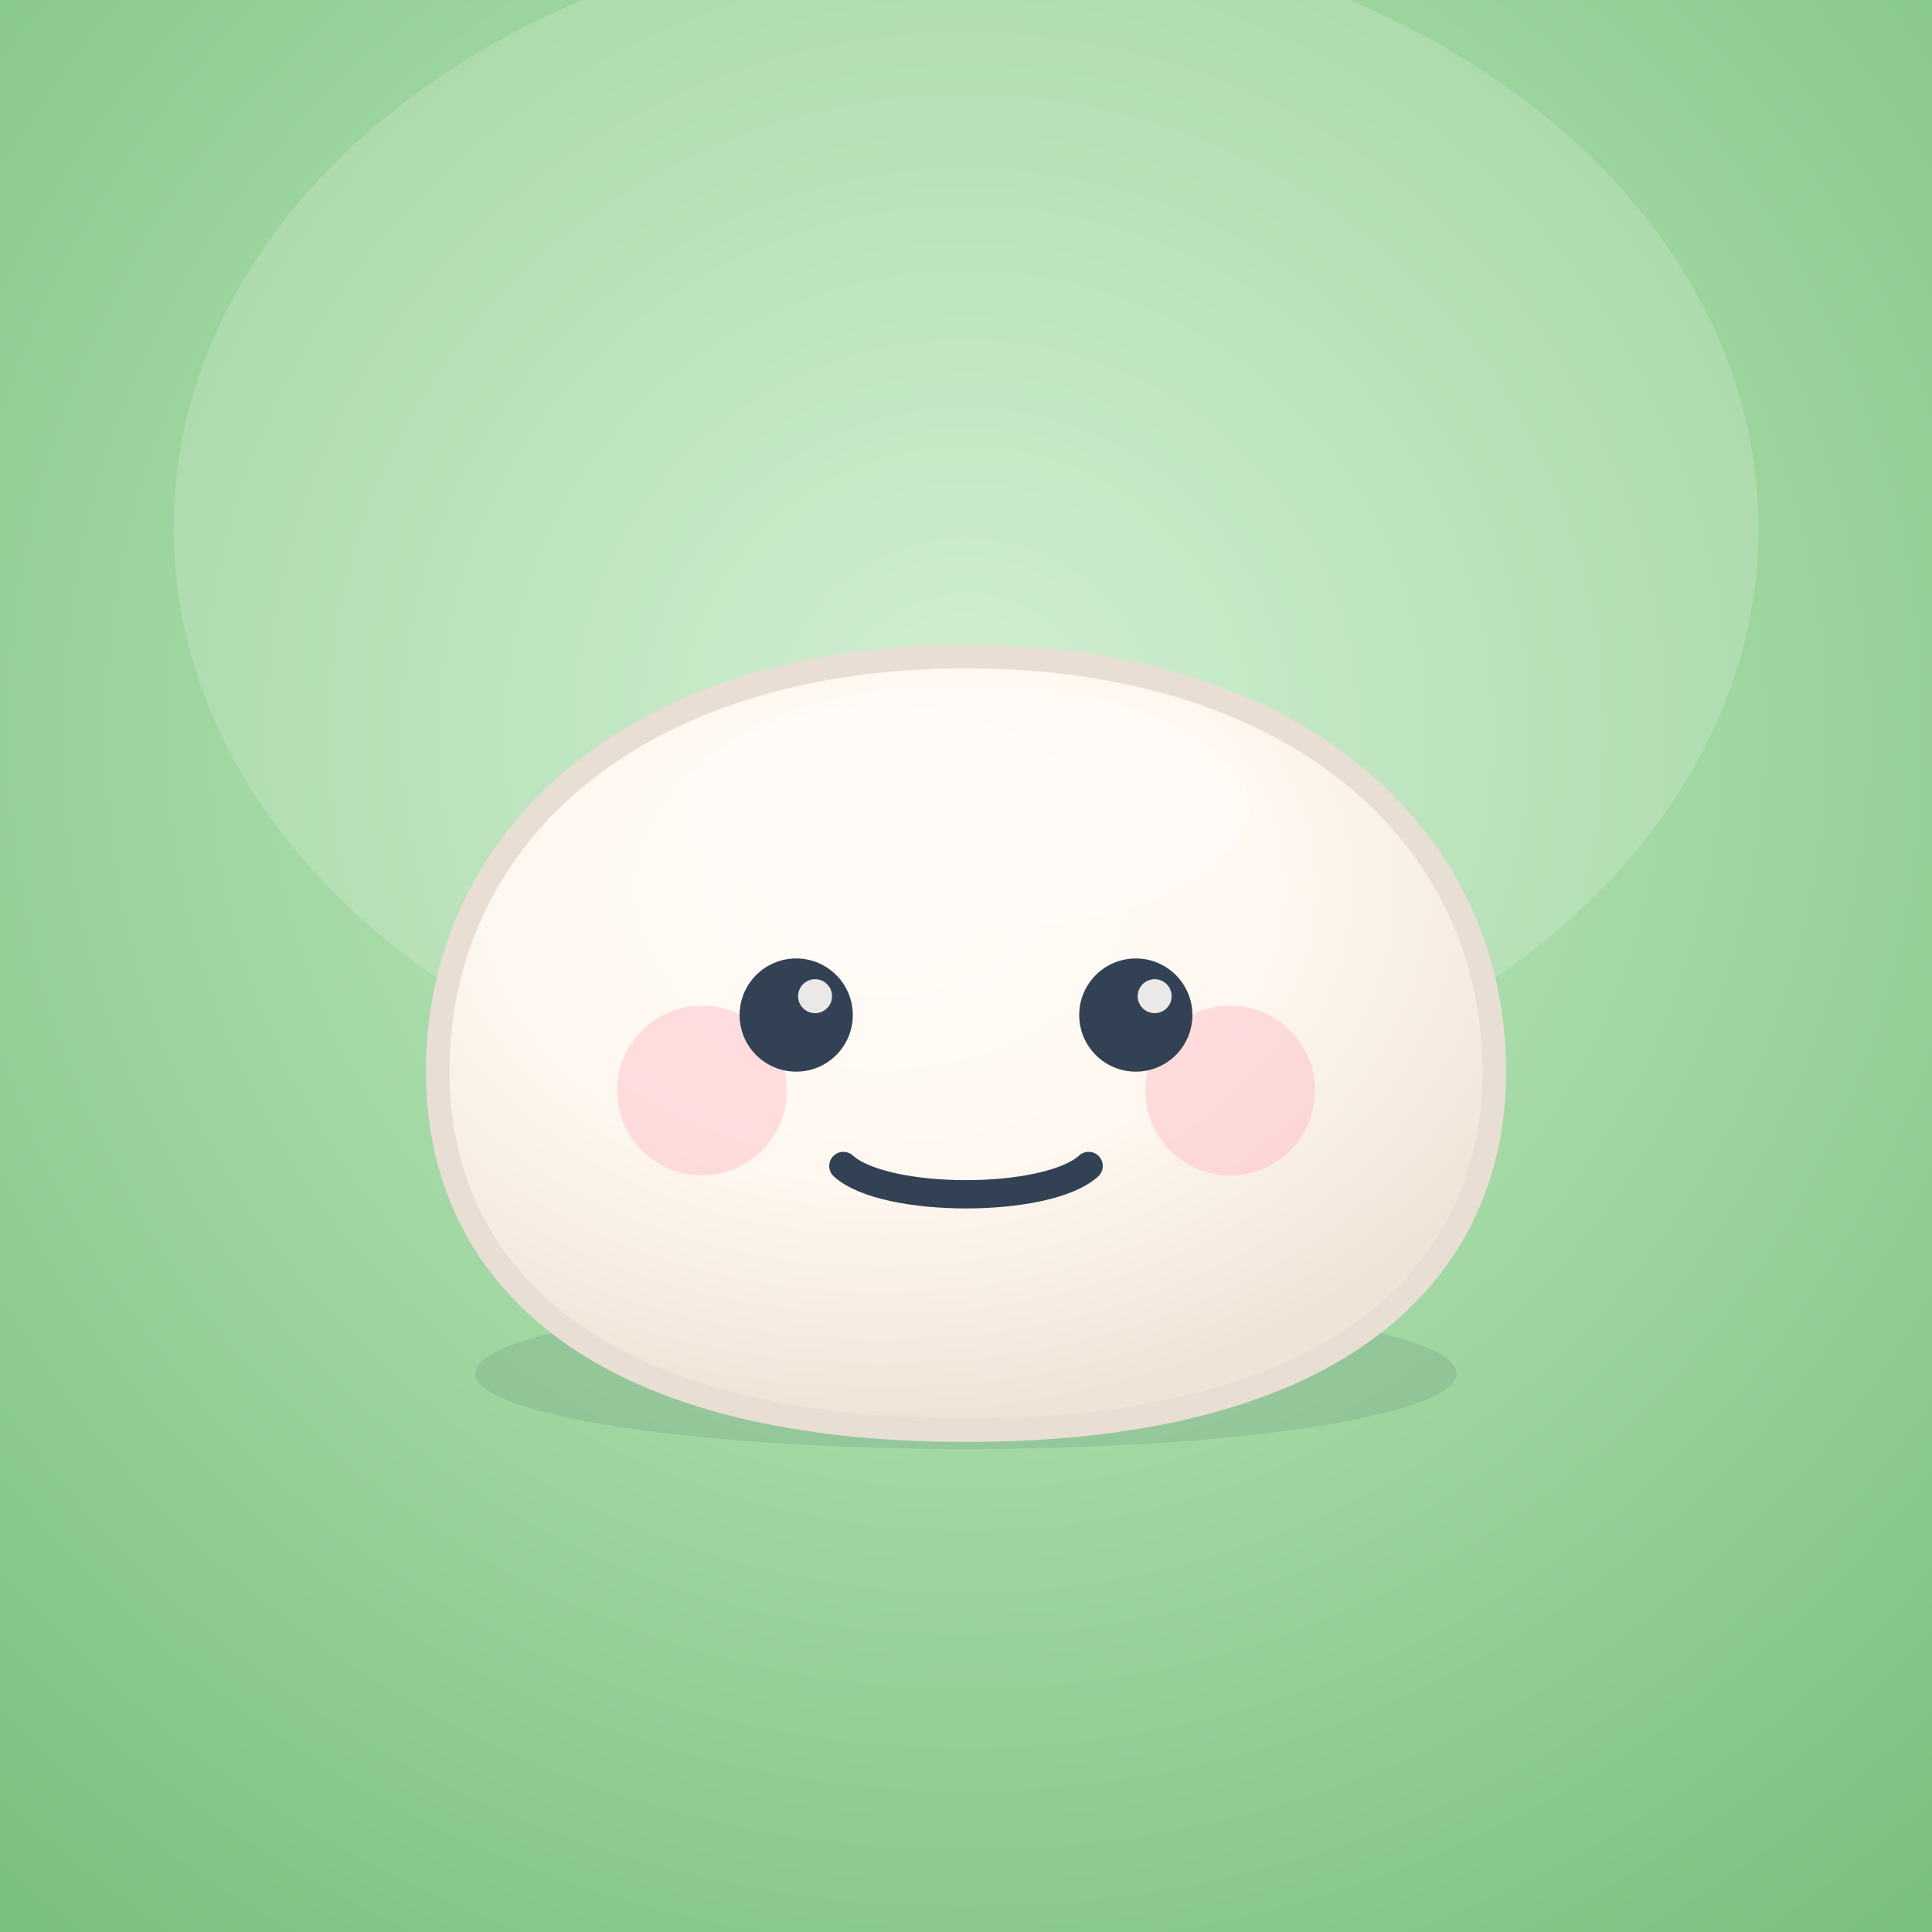
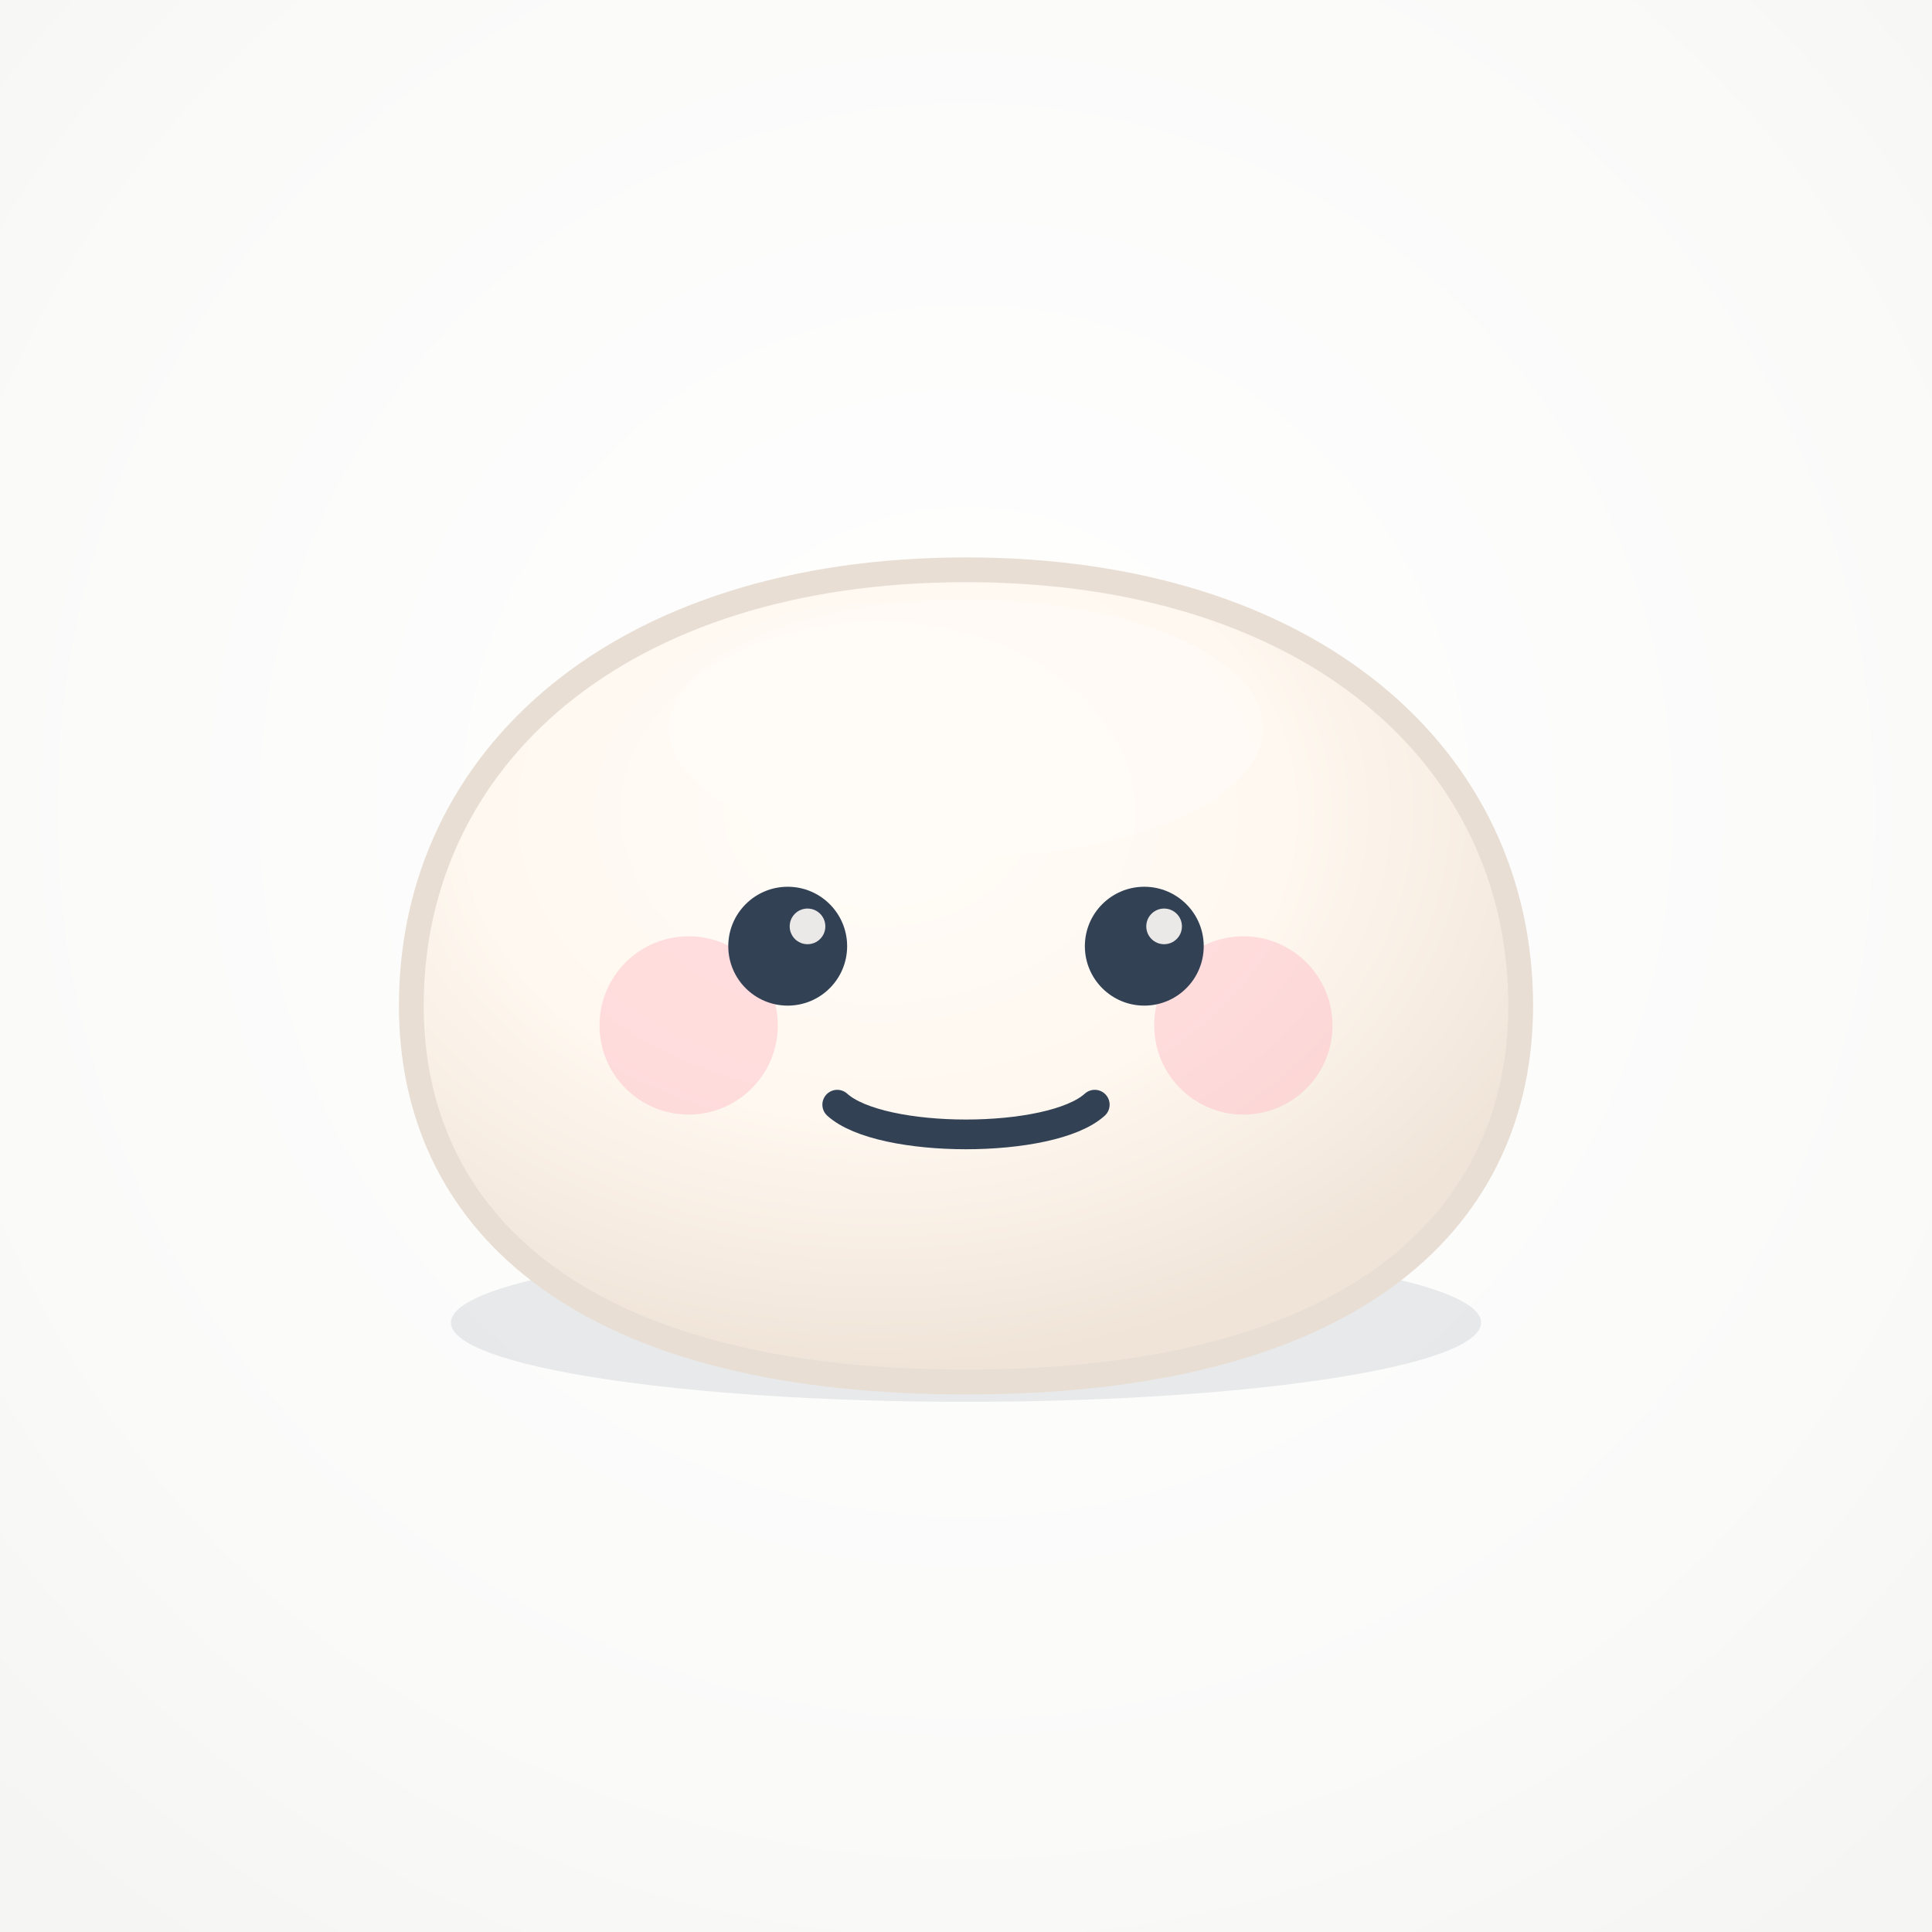
<svg xmlns="http://www.w3.org/2000/svg" viewBox="0 0 1024 1024" role="img" aria-label="Mochi app icon">
  <defs>
-     <radialGradient id="bg" cx="50%" cy="38%" r="78%">
-       <stop offset="0%" stop-color="#C8EDCA" />
-       <stop offset="45%" stop-color="#A3D9A5" />
-       <stop offset="100%" stop-color="#7BBF7E" />
+     <radialGradient id="bg" cx="50%" cy="42%" r="72%">
+       <stop offset="0%" stop-color="#FFFFFF" />
+       <stop offset="72%" stop-color="#FAFAF9" />
+       <stop offset="100%" stop-color="#F5F5F4" />
    </radialGradient>
    <radialGradient id="petGrad" cx="42%" cy="30%" r="68%">
      <stop offset="0%" stop-color="#FFFCF8" />
      <stop offset="55%" stop-color="#FFF8F0" />
      <stop offset="100%" stop-color="#F0E4D8" />
    </radialGradient>
  </defs>
  <rect width="1024" height="1024" fill="url(#bg)" />
-   <ellipse cx="512" cy="280" rx="420" ry="320" fill="#FFFCF8" opacity="0.18" />
-   <g transform="translate(112 148) scale(10)">
-     <ellipse cx="40" cy="58" rx="26" ry="4" fill="#334155" opacity="0.12" />
+   <g transform="translate(92 92) scale(10.5)">
+     <ellipse cx="40" cy="58" rx="26" ry="4" fill="#334155" opacity="0.1" />
    <path d="M12 42c0-12.5 10.5-22 28-22s28 9.5 28 22c0 10.5-8 19-28 19s-28-8.5-28-19z" fill="url(#petGrad)" stroke="#E8DED4" stroke-width="1.25" />
    <ellipse cx="40" cy="28" rx="15" ry="6.5" fill="#FFFCF8" opacity="0.55" />
    <circle cx="26" cy="43" r="4.5" fill="#FFB5C2" opacity="0.42" />
    <circle cx="54" cy="43" r="4.5" fill="#FFB5C2" opacity="0.42" />
    <circle cx="31" cy="39" r="3" fill="#334155" />
    <circle cx="49" cy="39" r="3" fill="#334155" />
    <circle cx="32" cy="38" r="0.9" fill="#FFFCF8" opacity="0.9" />
    <circle cx="50" cy="38" r="0.9" fill="#FFFCF8" opacity="0.9" />
    <path d="M33.5 47c2.2 2 10.8 2 13 0" fill="none" stroke="#334155" stroke-width="1.5" stroke-linecap="round" />
  </g>
</svg>
